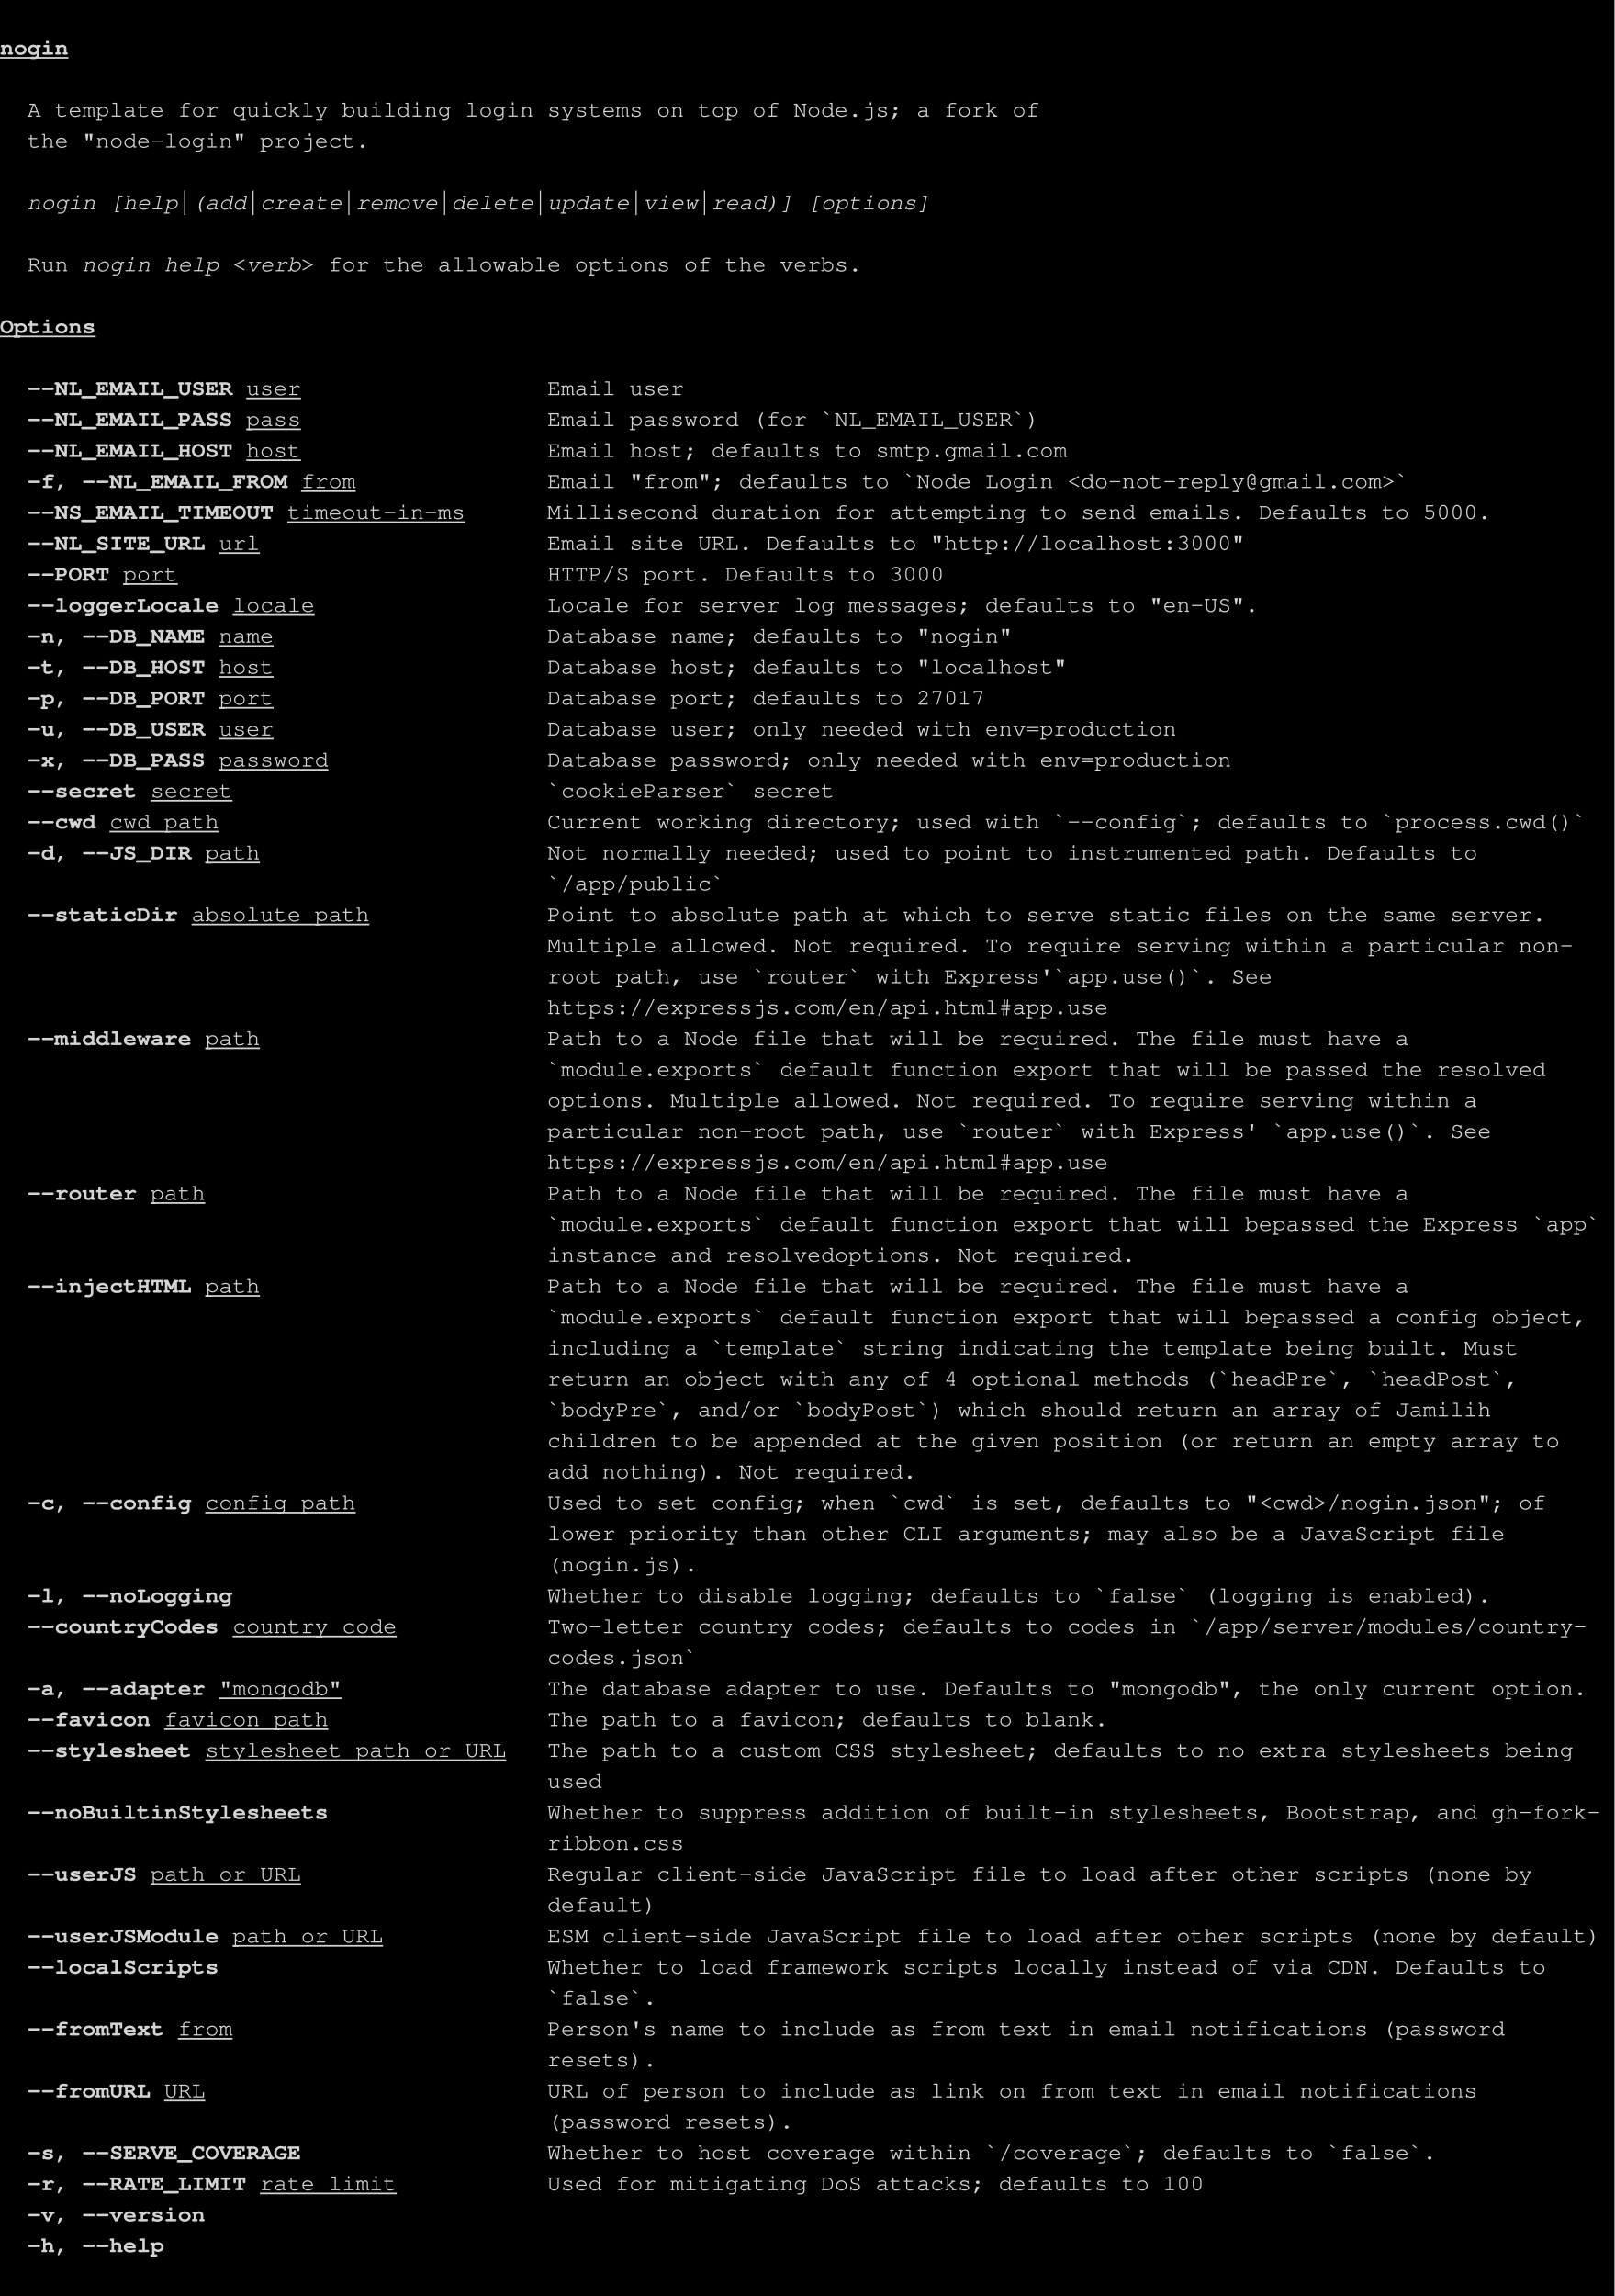
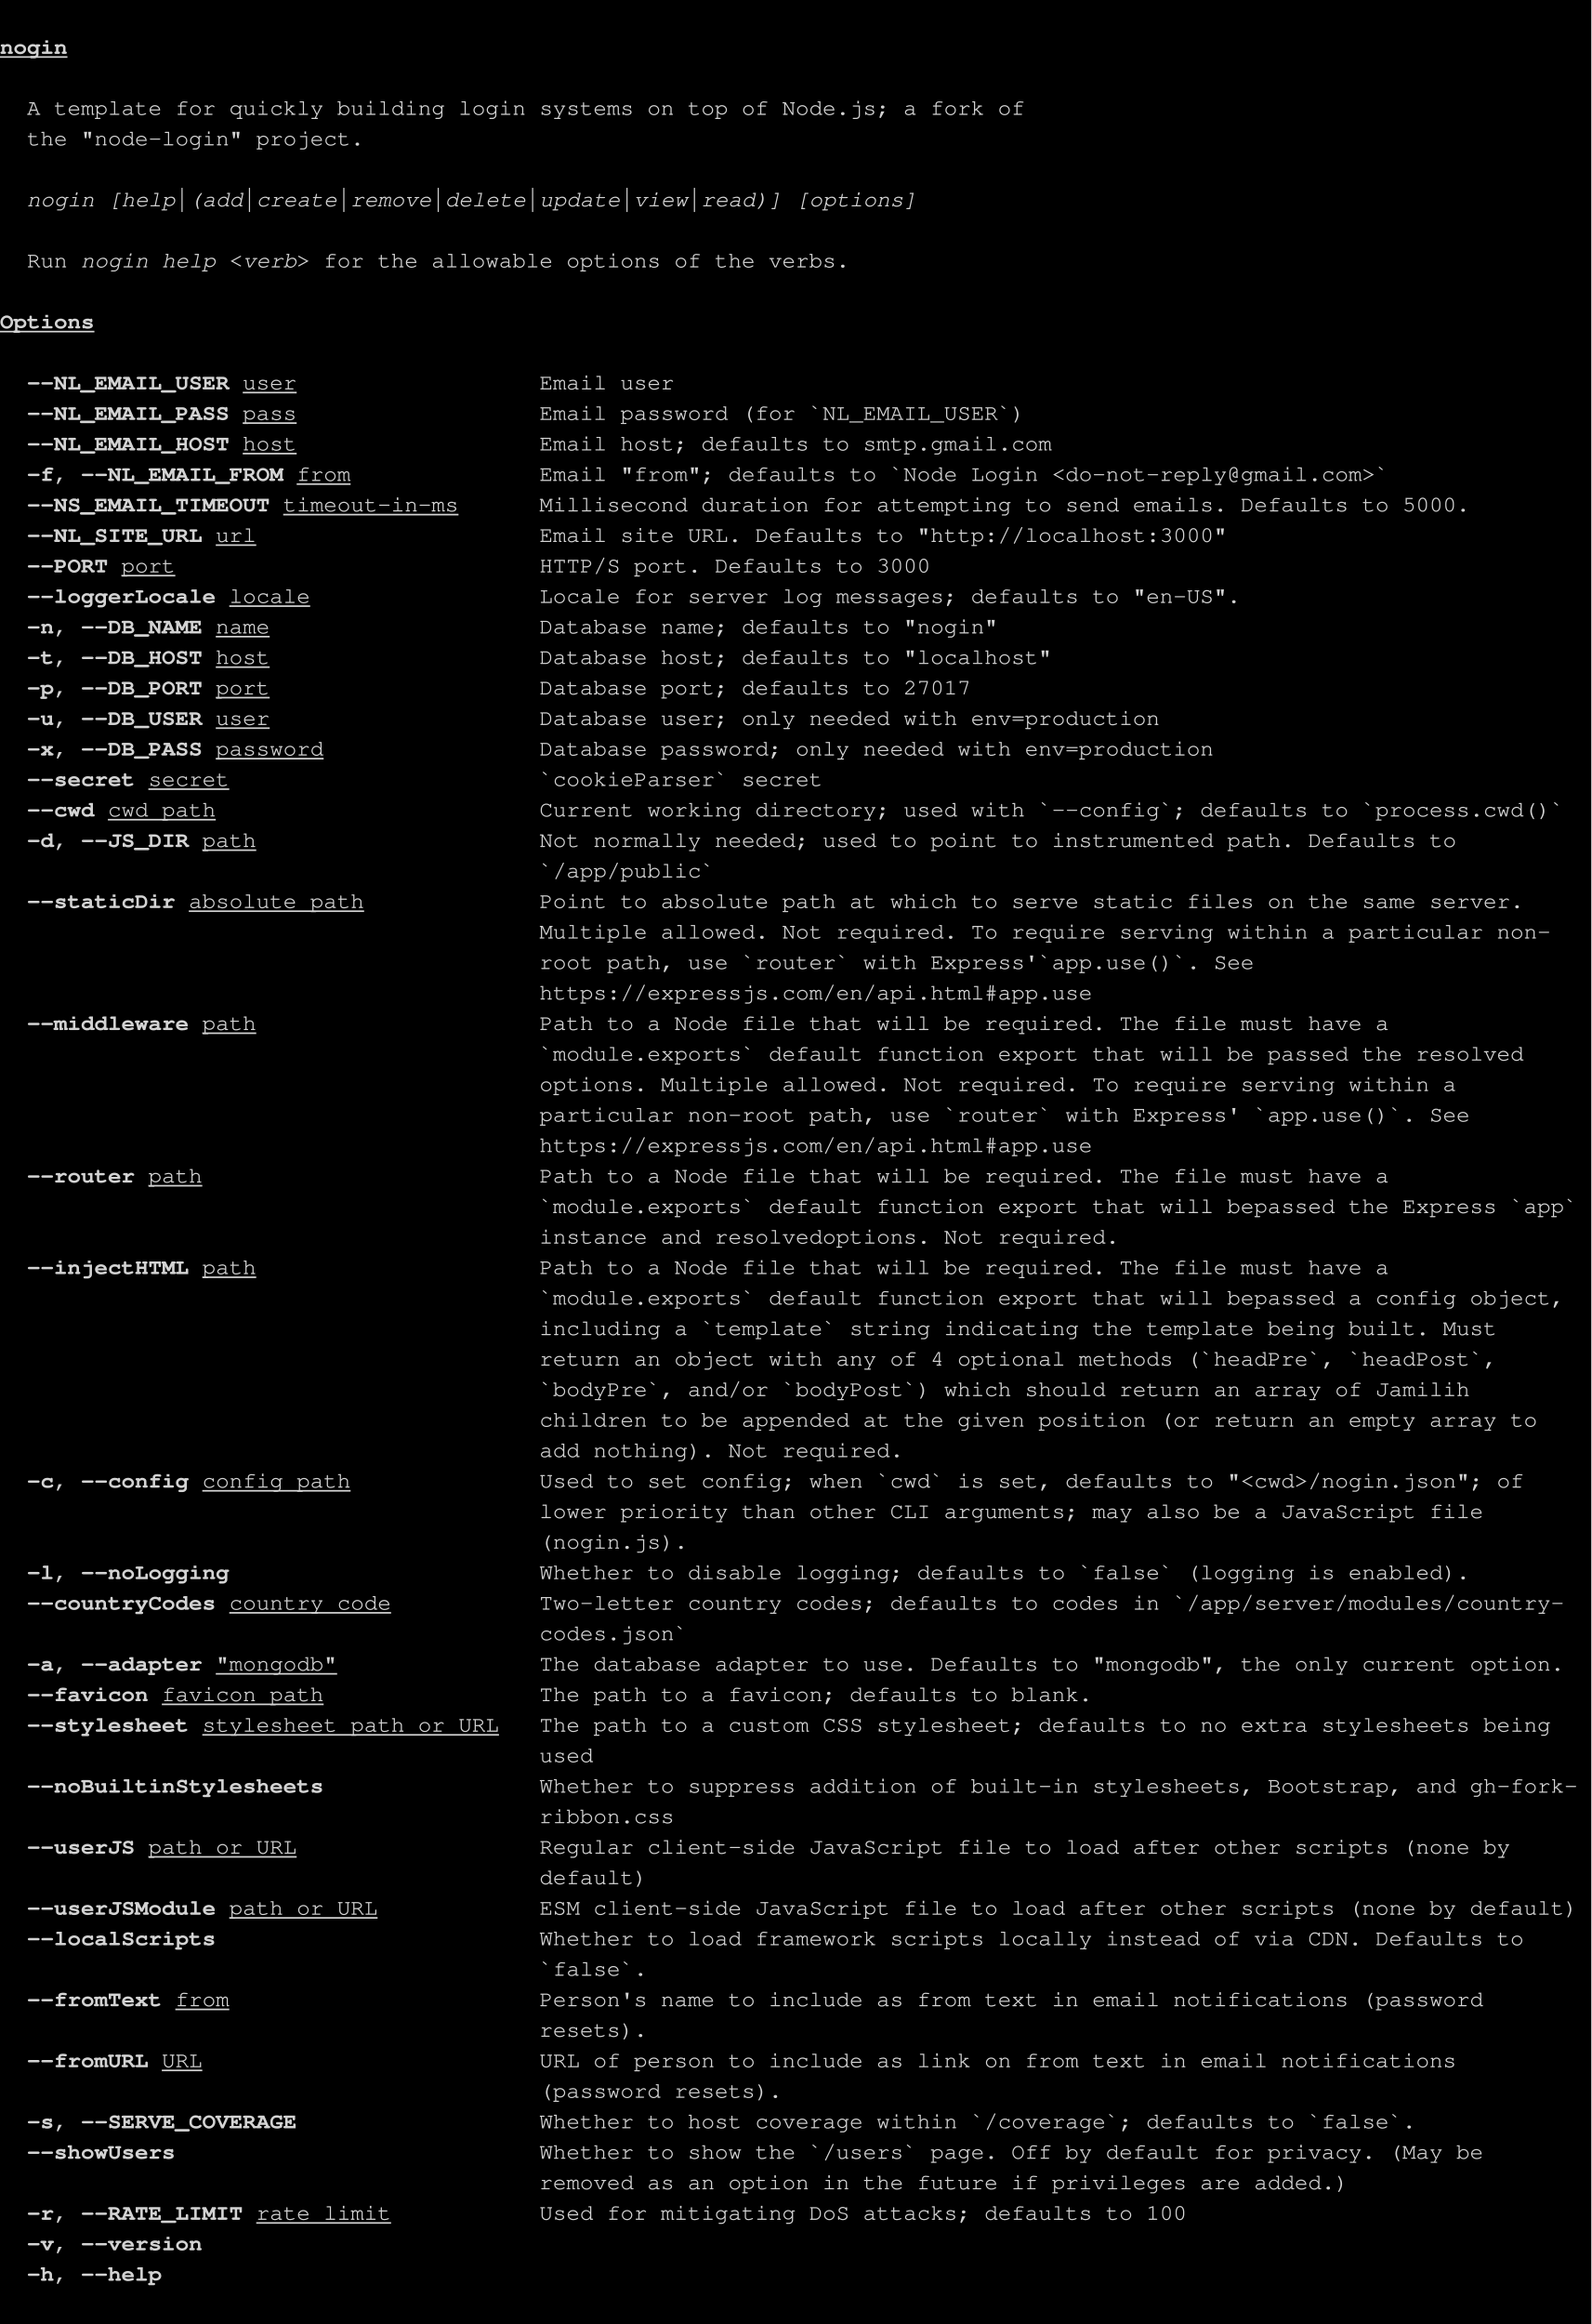
- <svg xmlns="http://www.w3.org/2000/svg" viewBox="0, 0, 991.36, 1409.45" font-family="SauceCodePro Nerd Font, Source Code Pro, Courier" font-size="14">
+ <svg xmlns="http://www.w3.org/2000/svg" viewBox="0, 0, 991.36, 1447.45" font-family="SauceCodePro Nerd Font, Source Code Pro, Courier" font-size="14">
  <g fill="#D3D3D3">
-     <rect x="0" y="0" width="991.36" height="1409.45" fill="#000000" />
+     <rect x="0" y="0" width="991.36" height="1447.45" fill="#000000" />
    <path d="M0,35.515 L42.007,35.515 Z" stroke="#D3D3D3" />
    <text x="0" y="33.55" font-weight="bold">nogin</text>
    <text x="16.8" y="71.55">  A template for quickly building login systems on top of Node.js; a fork of    </text>
    <text x="16.8" y="90.55">  the "node-login" project.                                                     </text>
    <text x="16.8" y="128.55" font-style="italic">nogin [help|(add|create|remove|delete|update|view|read)] [options]</text>
    <text x="16.8" y="166.55">  Run </text>
    <text x="50.41" y="166.55" font-style="italic">nogin help &lt;verb&gt;</text>
    <text x="201.63" y="166.55"> for the allowable options of the verbs.                 </text>
    <path d="M0,206.515 L58.81,206.515 Z" stroke="#D3D3D3" />
    <text x="0" y="204.55" font-weight="bold">Options</text>
    <text x="16.8" y="242.55" font-weight="bold">--NL_EMAIL_USER</text>
    <path d="M151.225,244.515 L184.83,244.515 Z" stroke="#D3D3D3" />
    <text x="151.22" y="242.55">user</text>
    <text x="336.05" y="242.55">                  Email user                                                                    </text>
    <text x="16.8" y="261.55" font-weight="bold">--NL_EMAIL_PASS</text>
    <path d="M151.225,263.515 L184.83,263.515 Z" stroke="#D3D3D3" />
    <text x="151.22" y="261.55">pass</text>
    <text x="336.05" y="261.55">                  Email password (for `NL_EMAIL_USER`)                                          </text>
    <text x="16.8" y="280.55" font-weight="bold">--NL_EMAIL_HOST</text>
    <path d="M151.225,282.515 L184.83,282.515 Z" stroke="#D3D3D3" />
    <text x="151.22" y="280.55">host</text>
    <text x="336.05" y="280.55">                  Email host; defaults to smtp.gmail.com                                        </text>
    <text x="16.8" y="299.55" font-weight="bold">-f</text>
    <text x="33.61" y="299.55">, </text>
    <text x="50.41" y="299.55" font-weight="bold">--NL_EMAIL_FROM</text>
    <path d="M184.83,301.515 L218.436,301.515 Z" stroke="#D3D3D3" />
    <text x="184.83" y="299.55">from</text>
    <text x="336.05" y="299.55">              Email "from"; defaults to `Node Login &lt;do-not-reply@gmail.com&gt;`               </text>
    <text x="16.8" y="318.55" font-weight="bold">--NS_EMAIL_TIMEOUT</text>
    <path d="M176.429,320.515 L285.646,320.515 Z" stroke="#D3D3D3" />
    <text x="176.43" y="318.55">timeout-in-ms</text>
    <text x="336.05" y="318.55">      Millisecond duration for attempting to send emails. Defaults to 5000.         </text>
    <text x="16.8" y="337.55" font-weight="bold">--NL_SITE_URL</text>
    <path d="M134.422,339.515 L159.626,339.515 Z" stroke="#D3D3D3" />
    <text x="134.42" y="337.55">url</text>
    <text x="336.05" y="337.55">                     Email site URL. Defaults to "http://localhost:3000"                           </text>
    <text x="16.8" y="356.55" font-weight="bold">--PORT</text>
    <path d="M75.612,358.515 L109.218,358.515 Z" stroke="#D3D3D3" />
    <text x="75.61" y="356.55">port</text>
    <text x="336.05" y="356.55">                           HTTP/S port. Defaults to 3000                                                 </text>
    <text x="16.8" y="375.55" font-weight="bold">--loggerLocale</text>
    <path d="M142.823,377.515 L193.231,377.515 Z" stroke="#D3D3D3" />
    <text x="142.82" y="375.55">locale</text>
    <text x="336.05" y="375.55">                 Locale for server log messages; defaults to "en-US".                          </text>
    <text x="16.8" y="394.55" font-weight="bold">-n</text>
    <text x="33.61" y="394.55">, </text>
    <text x="50.41" y="394.55" font-weight="bold">--DB_NAME</text>
    <path d="M134.422,396.515 L168.027,396.515 Z" stroke="#D3D3D3" />
    <text x="134.42" y="394.55">name</text>
    <text x="336.05" y="394.55">                    Database name; defaults to "nogin"                                            </text>
    <text x="16.8" y="413.55" font-weight="bold">-t</text>
    <text x="33.61" y="413.55">, </text>
    <text x="50.41" y="413.55" font-weight="bold">--DB_HOST</text>
    <path d="M134.422,415.515 L168.027,415.515 Z" stroke="#D3D3D3" />
    <text x="134.42" y="413.55">host</text>
    <text x="336.05" y="413.55">                    Database host; defaults to "localhost"                                        </text>
    <text x="16.8" y="432.55" font-weight="bold">-p</text>
    <text x="33.61" y="432.55">, </text>
    <text x="50.41" y="432.55" font-weight="bold">--DB_PORT</text>
    <path d="M134.422,434.515 L168.027,434.515 Z" stroke="#D3D3D3" />
    <text x="134.42" y="432.55">port</text>
    <text x="336.05" y="432.55">                    Database port; defaults to 27017                                              </text>
    <text x="16.8" y="451.55" font-weight="bold">-u</text>
    <text x="33.61" y="451.55">, </text>
    <text x="50.41" y="451.55" font-weight="bold">--DB_USER</text>
    <path d="M134.422,453.515 L168.027,453.515 Z" stroke="#D3D3D3" />
    <text x="134.42" y="451.55">user</text>
    <text x="336.05" y="451.55">                    Database user; only needed with env=production                                </text>
    <text x="16.8" y="470.55" font-weight="bold">-x</text>
    <text x="33.61" y="470.55">, </text>
    <text x="50.41" y="470.55" font-weight="bold">--DB_PASS</text>
    <path d="M134.422,472.515 L201.633,472.515 Z" stroke="#D3D3D3" />
    <text x="134.42" y="470.55">password</text>
    <text x="336.05" y="470.55">                Database password; only needed with env=production                            </text>
    <text x="16.8" y="489.55" font-weight="bold">--secret</text>
    <path d="M92.415,491.515 L142.823,491.515 Z" stroke="#D3D3D3" />
    <text x="92.42" y="489.55">secret</text>
    <text x="336.05" y="489.55">                       `cookieParser` secret                                                         </text>
    <text x="16.8" y="508.55" font-weight="bold">--cwd</text>
    <path d="M67.211,510.515 L134.422,510.515 Z" stroke="#D3D3D3" />
    <text x="67.21" y="508.55">cwd path</text>
    <text x="336.05" y="508.55">                        Current working directory; used with `--config`; defaults to `process.cwd()`  </text>
    <text x="16.8" y="527.55" font-weight="bold">-d</text>
    <text x="33.61" y="527.55">, </text>
    <text x="50.41" y="527.55" font-weight="bold">--JS_DIR</text>
    <path d="M126.021,529.515 L159.626,529.515 Z" stroke="#D3D3D3" />
    <text x="126.02" y="527.55">path</text>
    <text x="336.05" y="527.55">                     Not normally needed; used to point to instrumented path. Defaults to          </text>
    <text x="336.05" y="546.55">                                        `/app/public`                                                                 </text>
    <text x="16.8" y="565.55" font-weight="bold">--staticDir</text>
    <path d="M117.619,567.515 L226.837,567.515 Z" stroke="#D3D3D3" />
    <text x="117.62" y="565.55">absolute path</text>
    <text x="336.05" y="565.55">             Point to absolute path at which to serve static files on the same server.     </text>
    <text x="336.05" y="584.55">                                        Multiple allowed. Not required. To require serving within a particular non-   </text>
    <text x="336.05" y="603.55">                                        root path, use `router` with Express'`app.use()`. See                         </text>
    <text x="336.05" y="622.55">                                        https://expressjs.com/en/api.html#app.use                                     </text>
    <text x="16.8" y="641.55" font-weight="bold">--middleware</text>
    <path d="M126.021,643.515 L159.626,643.515 Z" stroke="#D3D3D3" />
    <text x="126.02" y="641.55">path</text>
    <text x="336.05" y="641.55">                     Path to a Node file that will be required. The file must have a               </text>
    <text x="336.05" y="660.55">                                        `module.exports` default function export that will be passed the resolved     </text>
    <text x="336.05" y="679.55">                                        options. Multiple allowed. Not required. To require serving within a          </text>
    <text x="336.05" y="698.55">                                        particular non-root path, use `router` with Express' `app.use()`. See         </text>
    <text x="336.05" y="717.55">                                        https://expressjs.com/en/api.html#app.use                                     </text>
    <text x="16.8" y="736.55" font-weight="bold">--router</text>
    <path d="M92.415,738.515 L126.021,738.515 Z" stroke="#D3D3D3" />
    <text x="92.42" y="736.55">path</text>
    <text x="336.05" y="736.55">                         Path to a Node file that will be required. The file must have a               </text>
    <text x="336.05" y="755.55">                                        `module.exports` default function export that will bepassed the Express `app` </text>
    <text x="336.05" y="774.55">                                        instance and resolvedoptions. Not required.                                   </text>
    <text x="16.8" y="793.55" font-weight="bold">--injectHTML</text>
    <path d="M126.021,795.515 L159.626,795.515 Z" stroke="#D3D3D3" />
    <text x="126.02" y="793.55">path</text>
    <text x="336.05" y="793.55">                     Path to a Node file that will be required. The file must have a               </text>
    <text x="336.05" y="812.55">                                        `module.exports` default function export that will bepassed a config object,  </text>
    <text x="336.05" y="831.55">                                        including a `template` string indicating the template being built. Must       </text>
    <text x="336.05" y="850.55">                                        return an object with any of 4 optional methods (`headPre`, `headPost`,       </text>
    <text x="336.05" y="869.55">                                        `bodyPre`, and/or `bodyPost`) which should return an array of Jamilih         </text>
    <text x="336.05" y="888.55">                                        children to be appended at the given position (or return an empty array to    </text>
    <text x="336.05" y="907.55">                                        add nothing). Not required.                                                   </text>
    <text x="16.8" y="926.55" font-weight="bold">-c</text>
    <text x="33.61" y="926.55">, </text>
    <text x="50.41" y="926.55" font-weight="bold">--config</text>
    <path d="M126.021,928.515 L218.436,928.515 Z" stroke="#D3D3D3" />
    <text x="126.02" y="926.55">config path</text>
    <text x="336.05" y="926.55">              Used to set config; when `cwd` is set, defaults to "&lt;cwd&gt;/nogin.json"; of     </text>
    <text x="336.05" y="945.55">                                        lower priority than other CLI arguments; may also be a JavaScript file        </text>
    <text x="336.05" y="964.55">                                        (nogin.js).                                                                   </text>
    <text x="16.8" y="983.55" font-weight="bold">-l</text>
    <text x="33.61" y="983.55">, </text>
    <text x="50.41" y="983.55" font-weight="bold">--noLogging</text>
    <text x="336.05" y="983.55">                       Whether to disable logging; defaults to `false` (logging is enabled).         </text>
    <text x="16.8" y="1002.55" font-weight="bold">--countryCodes</text>
    <path d="M142.823,1004.515 L243.64,1004.515 Z" stroke="#D3D3D3" />
    <text x="142.82" y="1002.55">country code</text>
    <text x="336.05" y="1002.55">           Two-letter country codes; defaults to codes in `/app/server/modules/country-  </text>
    <text x="336.05" y="1021.55">                                        codes.json`                                                                   </text>
    <text x="16.8" y="1040.55" font-weight="bold">-a</text>
    <text x="33.61" y="1040.55">, </text>
    <text x="50.41" y="1040.55" font-weight="bold">--adapter</text>
    <path d="M134.422,1042.515 L210.034,1042.515 Z" stroke="#D3D3D3" />
    <text x="134.42" y="1040.55">"mongodb"</text>
    <text x="336.05" y="1040.55">               The database adapter to use. Defaults to "mongodb", the only current option.  </text>
    <text x="16.8" y="1059.55" font-weight="bold">--favicon</text>
    <path d="M100.816,1061.515 L201.633,1061.515 Z" stroke="#D3D3D3" />
    <text x="100.82" y="1059.55">favicon path</text>
    <text x="336.05" y="1059.55">                The path to a favicon; defaults to blank.                                     </text>
    <text x="16.8" y="1078.55" font-weight="bold">--stylesheet</text>
    <path d="M126.021,1080.515 L310.851,1080.515 Z" stroke="#D3D3D3" />
    <text x="126.02" y="1078.55">stylesheet path or URL</text>
    <text x="336.05" y="1078.55">   The path to a custom CSS stylesheet; defaults to no extra stylesheets being   </text>
    <text x="336.05" y="1097.55">                                        used                                                                          </text>
    <text x="16.8" y="1116.55" font-weight="bold">--noBuiltinStylesheets</text>
    <text x="336.05" y="1116.55">                Whether to suppress addition of built-in stylesheets, Bootstrap, and gh-fork- </text>
    <text x="336.05" y="1135.55">                                        ribbon.css                                                                    </text>
    <text x="16.8" y="1154.55" font-weight="bold">--userJS</text>
    <path d="M92.415,1156.515 L184.83,1156.515 Z" stroke="#D3D3D3" />
    <text x="92.42" y="1154.55">path or URL</text>
    <text x="336.05" y="1154.55">                  Regular client-side JavaScript file to load after other scripts (none by      </text>
    <text x="336.05" y="1173.55">                                        default)                                                                      </text>
    <text x="16.8" y="1192.55" font-weight="bold">--userJSModule</text>
    <path d="M142.823,1194.515 L235.238,1194.515 Z" stroke="#D3D3D3" />
    <text x="142.82" y="1192.55">path or URL</text>
    <text x="336.05" y="1192.55">            ESM client-side JavaScript file to load after other scripts (none by default) </text>
    <text x="16.8" y="1211.55" font-weight="bold">--localScripts</text>
    <text x="336.05" y="1211.55">                        Whether to load framework scripts locally instead of via CDN. Defaults to     </text>
    <text x="336.05" y="1230.55">                                        `false`.                                                                      </text>
    <text x="16.8" y="1249.55" font-weight="bold">--fromText</text>
    <path d="M109.218,1251.515 L142.823,1251.515 Z" stroke="#D3D3D3" />
    <text x="109.22" y="1249.55">from</text>
    <text x="336.05" y="1249.55">                       Person's name to include as from text in email notifications (password        </text>
    <text x="336.05" y="1268.55">                                        resets).                                                                      </text>
    <text x="16.8" y="1287.55" font-weight="bold">--fromURL</text>
    <path d="M100.816,1289.515 L126.021,1289.515 Z" stroke="#D3D3D3" />
    <text x="100.82" y="1287.55">URL</text>
    <text x="336.05" y="1287.55">                         URL of person to include as link on from text in email notifications          </text>
    <text x="336.05" y="1306.55">                                        (password resets).                                                            </text>
    <text x="16.8" y="1325.55" font-weight="bold">-s</text>
    <text x="33.61" y="1325.55">, </text>
    <text x="50.41" y="1325.55" font-weight="bold">--SERVE_COVERAGE</text>
    <text x="336.05" y="1325.55">                  Whether to host coverage within `/coverage`; defaults to `false`.             </text>
-     <text x="16.8" y="1344.55" font-weight="bold">-r</text>
-     <text x="33.61" y="1344.55">, </text>
-     <text x="50.41" y="1344.55" font-weight="bold">--RATE_LIMIT</text>
-     <path d="M159.626,1346.515 L243.64,1346.515 Z" stroke="#D3D3D3" />
-     <text x="159.63" y="1344.55">rate limit</text>
-     <text x="336.05" y="1344.55">           Used for mitigating DoS attacks; defaults to 100                              </text>
-     <text x="16.8" y="1363.55" font-weight="bold">-v</text>
-     <text x="33.61" y="1363.55">, </text>
-     <text x="50.41" y="1363.55" font-weight="bold">--version</text>
-     <text x="16.8" y="1382.55" font-weight="bold">-h</text>
+     <text x="16.8" y="1344.55" font-weight="bold">--showUsers</text>
+     <text x="336.05" y="1344.55">                           Whether to show the `/users` page. Off by default for privacy. (May be        </text>
+     <text x="336.05" y="1363.55">                                        removed as an option in the future if privileges are added.)                  </text>
+     <text x="16.8" y="1382.55" font-weight="bold">-r</text>
    <text x="33.61" y="1382.55">, </text>
-     <text x="50.41" y="1382.55" font-weight="bold">--help</text>
+     <text x="50.41" y="1382.55" font-weight="bold">--RATE_LIMIT</text>
+     <path d="M159.626,1384.515 L243.64,1384.515 Z" stroke="#D3D3D3" />
+     <text x="159.63" y="1382.55">rate limit</text>
+     <text x="336.05" y="1382.55">           Used for mitigating DoS attacks; defaults to 100                              </text>
+     <text x="16.8" y="1401.55" font-weight="bold">-v</text>
+     <text x="33.61" y="1401.55">, </text>
+     <text x="50.41" y="1401.55" font-weight="bold">--version</text>
+     <text x="16.8" y="1420.55" font-weight="bold">-h</text>
+     <text x="33.61" y="1420.55">, </text>
+     <text x="50.41" y="1420.55" font-weight="bold">--help</text>
  </g>
</svg>
